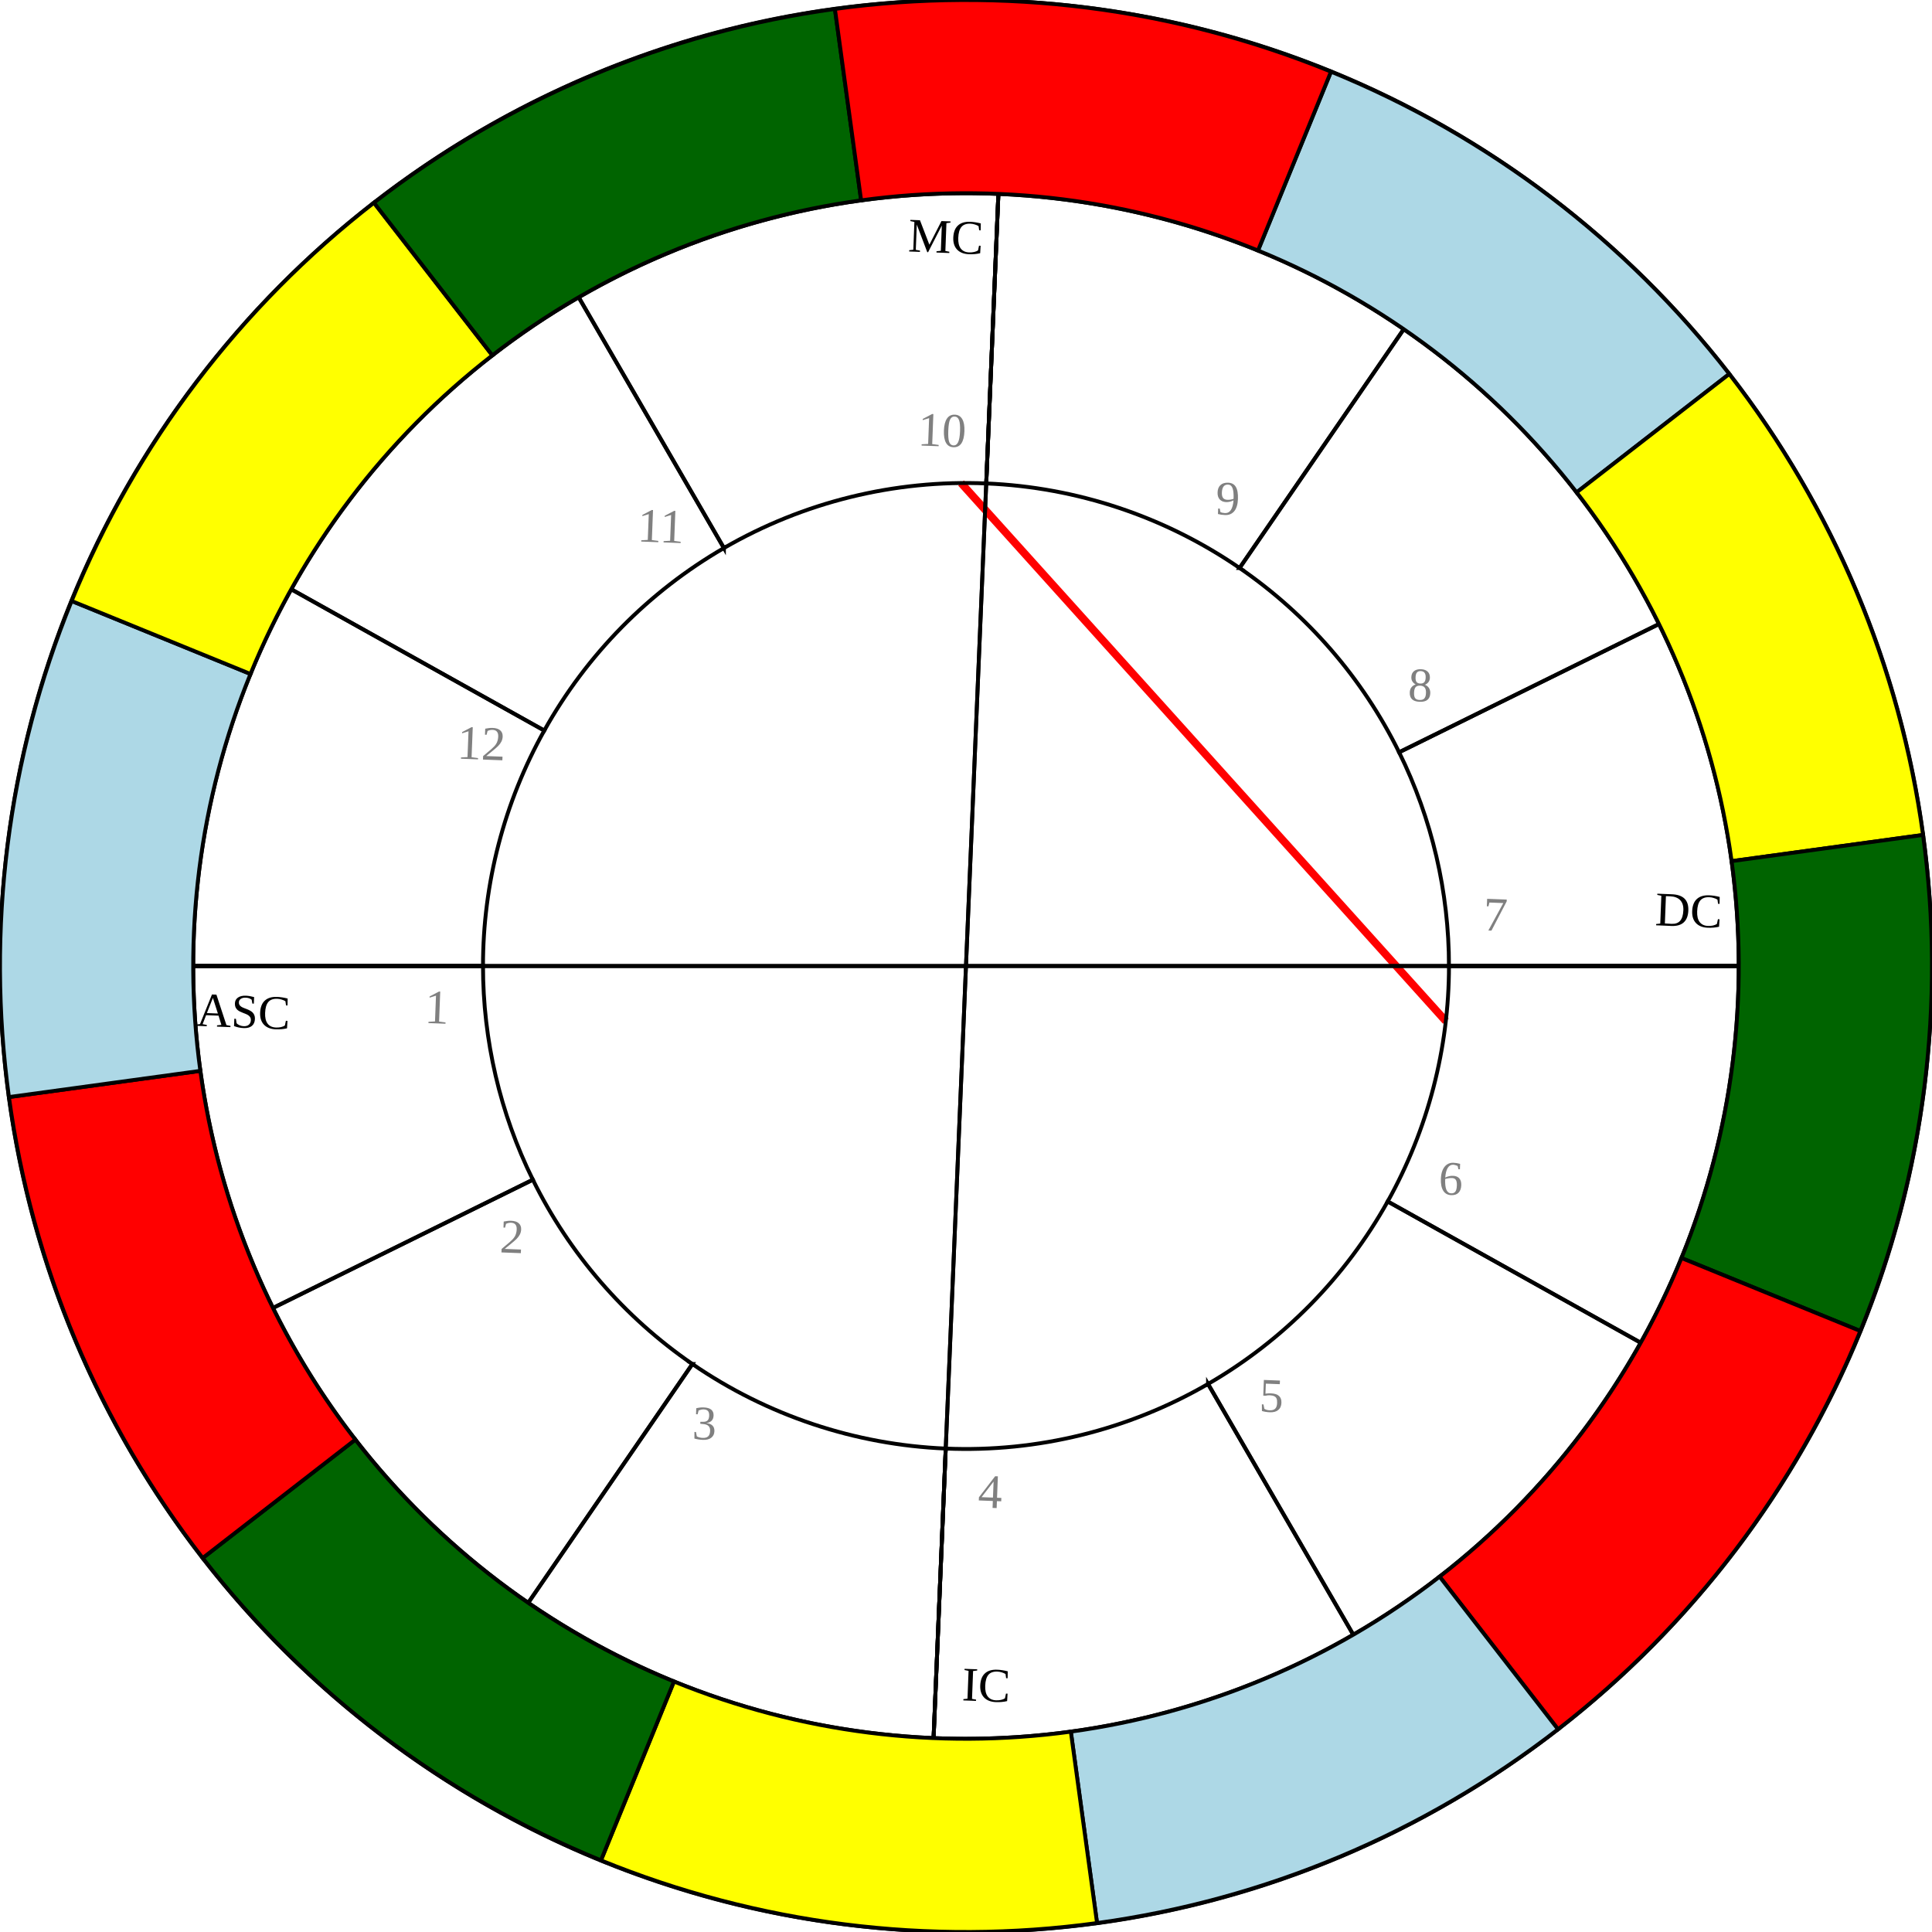
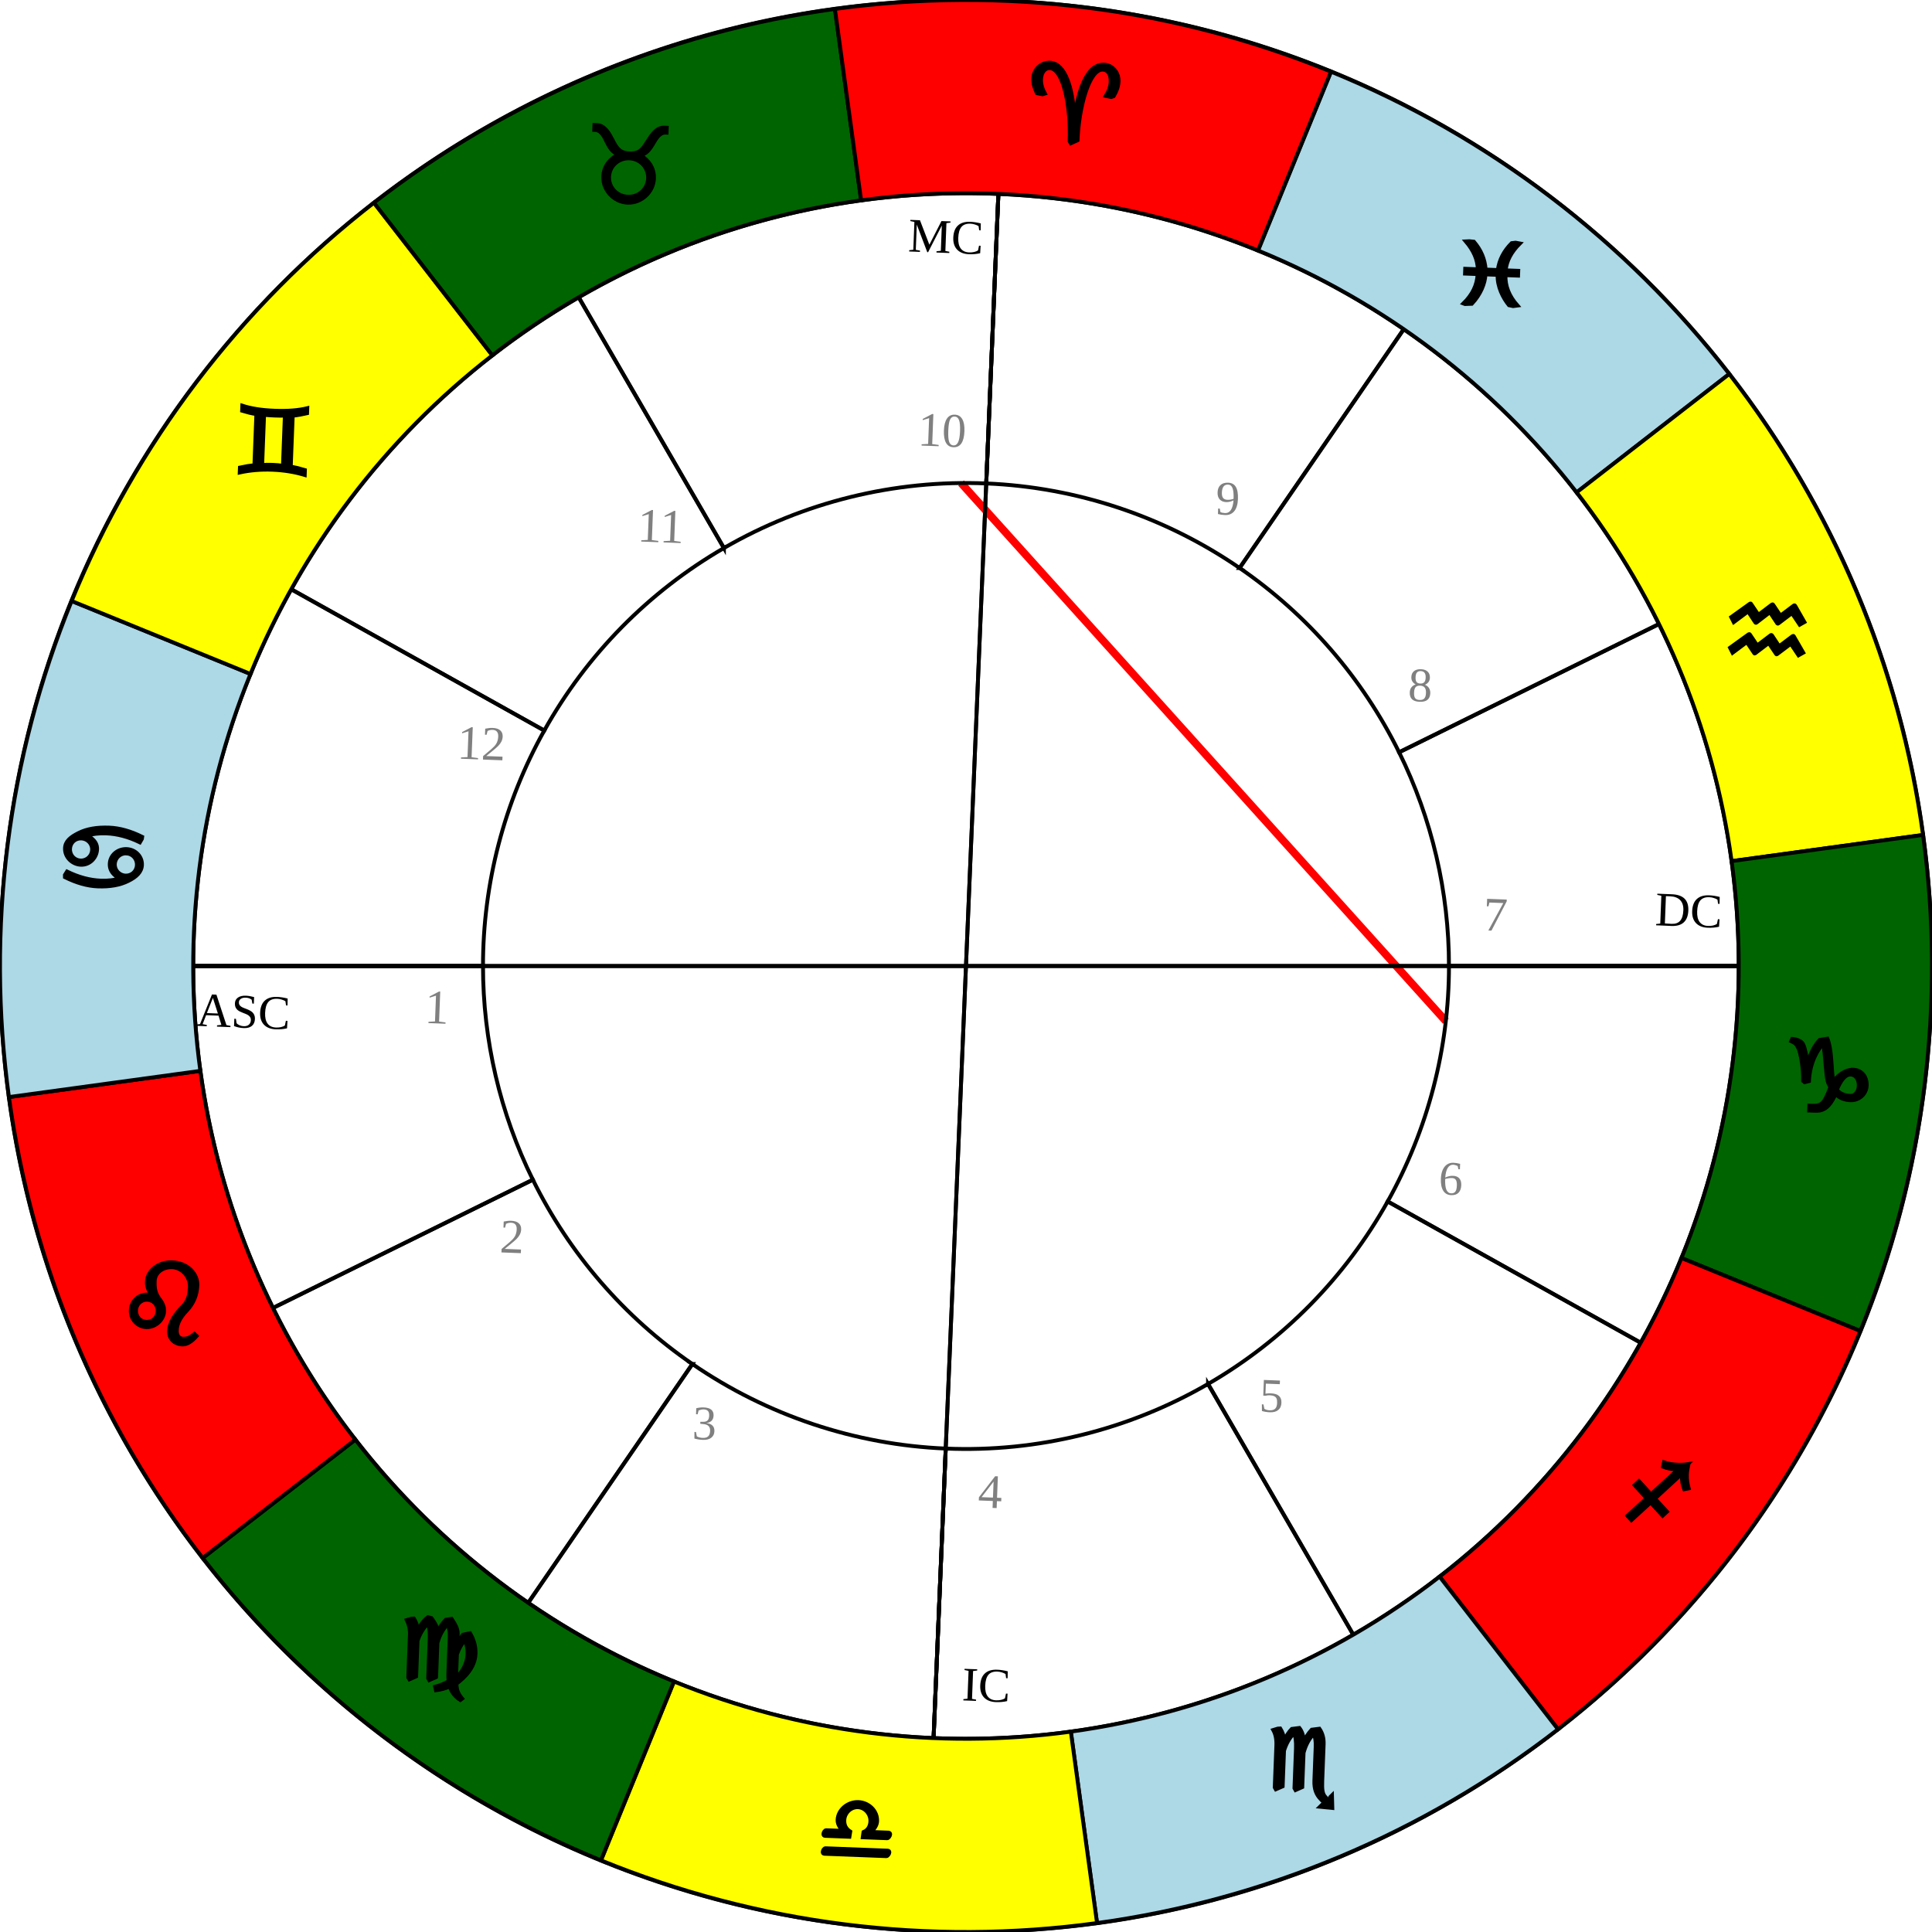
<svg xmlns="http://www.w3.org/2000/svg" xmlns:xlink="http://www.w3.org/1999/xlink" height="400.007" stroke-opacity="1" viewBox="0.0 0.0 400.0 400.006" font-size="1" width="400" stroke="rgb(0,0,0)" version="1.1">
  <defs />
  <g stroke-linejoin="miter" stroke-opacity="1.0" fill-opacity="0.0" stroke="rgb(255,0,0)" stroke-width="1.6" fill="rgb(0,0,0)" stroke-linecap="butt" stroke-miterlimit="10.0">
    <path d="M 299.346,211.418 l -100.364,-111.41 " />
  </g>
  <a xlink:href="/explanations#angle-X">
    <g stroke-linejoin="miter" stroke-opacity="1.0" fill-opacity="0.0" stroke="rgb(0,0,0)" stroke-width="0.8" fill="rgb(0,0,0)" stroke-linecap="butt" stroke-miterlimit="10.0">
      <path d="M 200,200.003 l 8.387,-199.824 c -110.36,-4.632 -203.579,81.078 -208.211 191.438c -0.117,2.794 -0.176,5.59 -0.176 8.387Z" />
    </g>
  </a>
  <g stroke-linejoin="miter" stroke-opacity="1.0" fill-opacity="1.0" font-size="10px" stroke="rgb(0,0,0)" stroke-width="1.6" fill="rgb(0,0,0)" stroke-linecap="butt" stroke-miterlimit="10.0">
    <text dominant-baseline="middle" transform="matrix(0.9993,0.0384,-0.0384,0.9993,195.8203,50.0615)" stroke="none" text-anchor="middle">MC</text>
  </g>
  <a xlink:href="/explanations#angle-VII">
    <g stroke-linejoin="miter" stroke-opacity="1.0" fill-opacity="0.0" stroke="rgb(0,0,0)" stroke-width="0.8" fill="rgb(0,0,0)" stroke-linecap="butt" stroke-miterlimit="10.0">
      <path d="M 200,200.003 l 200,-0 c 0,-107.195 -84.513,-195.329 -191.613 -199.824Z" />
    </g>
  </a>
  <g stroke-linejoin="miter" stroke-opacity="1.0" fill-opacity="1.0" font-size="10px" stroke="rgb(0,0,0)" stroke-width="1.6" fill="rgb(0,0,0)" stroke-linecap="butt" stroke-miterlimit="10.0">
    <text dominant-baseline="middle" transform="matrix(0.9993,0.0384,-0.0384,0.9993,349.6346,189.5398)" stroke="none" text-anchor="middle">DC</text>
  </g>
  <a xlink:href="/explanations#angle-IV">
    <g stroke-linejoin="miter" stroke-opacity="1.0" fill-opacity="0.0" stroke="rgb(0,0,0)" stroke-width="0.8" fill="rgb(0,0,0)" stroke-linecap="butt" stroke-miterlimit="10.0">
      <path d="M 200,200.003 l -8.387,199.824 c 110.36,4.632 203.579,-81.078 208.211 -191.438c 0.117,-2.794 0.176,-5.59 0.176 -8.387Z" />
    </g>
  </a>
  <g stroke-linejoin="miter" stroke-opacity="1.0" fill-opacity="1.0" font-size="10px" stroke="rgb(0,0,0)" stroke-width="1.6" fill="rgb(0,0,0)" stroke-linecap="butt" stroke-miterlimit="10.0">
    <text dominant-baseline="middle" transform="matrix(0.9993,0.0384,-0.0384,0.9993,204.1797,349.9449)" stroke="none" text-anchor="middle">IC</text>
  </g>
  <a xlink:href="/explanations#angle-I">
    <g stroke-linejoin="miter" stroke-opacity="1.0" fill-opacity="0.0" stroke="rgb(0,0,0)" stroke-width="0.8" fill="rgb(0,0,0)" stroke-linecap="butt" stroke-miterlimit="10.0">
      <path d="M 200,200.003 l -200,0 c 0,107.195 84.513,195.329 191.613 199.824Z" />
    </g>
  </a>
  <g stroke-linejoin="miter" stroke-opacity="1.0" fill-opacity="1.0" font-size="10px" stroke="rgb(0,0,0)" stroke-width="1.6" fill="rgb(0,0,0)" stroke-linecap="butt" stroke-miterlimit="10.0">
    <text dominant-baseline="middle" transform="matrix(0.9993,0.0384,-0.0384,0.9993,50.3654,210.4667)" stroke="none" text-anchor="middle">ASC</text>
  </g>
  <a xlink:href="/explanations#house-XII">
    <g stroke-linejoin="miter" stroke-opacity="1.0" fill-opacity="0.0" stroke="rgb(0,0,0)" stroke-width="0.8" fill="rgb(0,0,0)" stroke-linecap="butt" stroke-miterlimit="10.0">
      <path d="M 112.688,151.252 l -52.387,-29.25 c -13.312,23.842 -20.301,50.695 -20.301 78.001l 60,0 c 0,-17.067 4.368,-33.85 12.688 -48.751Z" />
    </g>
  </a>
  <g stroke-linejoin="miter" stroke-opacity="1.0" fill-opacity="1.0" font-size="10px" stroke="rgb(0,0,0)" stroke-width="1.6" fill="rgb(128,128,128)" stroke-linecap="butt" stroke-miterlimit="10.0">
    <text dominant-baseline="middle" transform="matrix(0.9993,0.0384,-0.0384,0.9993,99.6487,154.952)" stroke="none" text-anchor="middle">12</text>
  </g>
  <a xlink:href="/explanations#house-XI">
    <g stroke-linejoin="miter" stroke-opacity="1.0" fill-opacity="0.0" stroke="rgb(0,0,0)" stroke-width="0.8" fill="rgb(0,0,0)" stroke-linecap="butt" stroke-miterlimit="10.0">
      <path d="M 149.882,113.469 l -30.07,-51.921 c -24.915,14.43 -45.474,35.315 -59.511 60.454l 52.387,29.25 c 8.773,-15.712 21.622,-28.765 37.194 -37.784Z" />
    </g>
  </a>
  <g stroke-linejoin="miter" stroke-opacity="1.0" fill-opacity="1.0" font-size="10px" stroke="rgb(0,0,0)" stroke-width="1.6" fill="rgb(128,128,128)" stroke-linecap="butt" stroke-miterlimit="10.0">
    <text dominant-baseline="middle" transform="matrix(0.9993,0.0384,-0.0384,0.9993,136.7843,109.9823)" stroke="none" text-anchor="middle">11</text>
  </g>
  <a xlink:href="/explanations#house-X">
    <g stroke-linejoin="miter" stroke-opacity="1.0" fill-opacity="0.0" stroke="rgb(0,0,0)" stroke-width="0.8" fill="rgb(0,0,0)" stroke-linecap="butt" stroke-miterlimit="10.0">
      <path d="M 204.193,100.091 l 2.516,-59.947 c -30.412,-1.276 -60.557,6.149 -86.897 21.404l 30.07,51.921 c 16.463,-9.534 35.303,-14.175 54.311 -13.377Z" />
    </g>
  </a>
  <g stroke-linejoin="miter" stroke-opacity="1.0" fill-opacity="1.0" font-size="10px" stroke="rgb(0,0,0)" stroke-width="1.6" fill="rgb(128,128,128)" stroke-linecap="butt" stroke-miterlimit="10.0">
    <text dominant-baseline="middle" transform="matrix(0.9993,0.0384,-0.0384,0.9993,195.0164,90.1162)" stroke="none" text-anchor="middle">10</text>
  </g>
  <a xlink:href="/explanations#house-IX">
    <g stroke-linejoin="miter" stroke-opacity="1.0" fill-opacity="0.0" stroke="rgb(0,0,0)" stroke-width="0.8" fill="rgb(0,0,0)" stroke-linecap="butt" stroke-miterlimit="10.0">
      <path d="M 256.648,117.596 l 33.989,-49.444 c -24.787,-17.039 -53.875,-26.746 -83.927 -28.007l -2.516,59.947 c 18.783,0.788 36.963,6.855 52.455 17.504Z" />
    </g>
  </a>
  <g stroke-linejoin="miter" stroke-opacity="1.0" fill-opacity="1.0" font-size="10px" stroke="rgb(0,0,0)" stroke-width="1.6" fill="rgb(128,128,128)" stroke-linecap="butt" stroke-miterlimit="10.0">
    <text dominant-baseline="middle" transform="matrix(0.9993,0.0384,-0.0384,0.9993,254.175,104.2689)" stroke="none" text-anchor="middle">9</text>
  </g>
  <a xlink:href="/explanations#house-VIII">
    <g stroke-linejoin="miter" stroke-opacity="1.0" fill-opacity="0.0" stroke="rgb(0,0,0)" stroke-width="0.8" fill="rgb(0,0,0)" stroke-linecap="butt" stroke-miterlimit="10.0">
      <path d="M 289.676,155.753 l 53.806,-26.55 c -12.106,-24.534 -30.301,-45.553 -52.846 -61.051l -33.989,49.444 c 14.091,9.686 25.462,22.823 33.029 38.157Z" />
    </g>
  </a>
  <g stroke-linejoin="miter" stroke-opacity="1.0" fill-opacity="1.0" font-size="10px" stroke="rgb(0,0,0)" stroke-width="1.6" fill="rgb(128,128,128)" stroke-linecap="butt" stroke-miterlimit="10.0">
    <text dominant-baseline="middle" transform="matrix(0.9993,0.0384,-0.0384,0.9993,294.0264,142.9153)" stroke="none" text-anchor="middle">8</text>
  </g>
  <a xlink:href="/explanations#house-VII">
    <g stroke-linejoin="miter" stroke-opacity="1.0" fill-opacity="0.0" stroke="rgb(0,0,0)" stroke-width="0.8" fill="rgb(0,0,0)" stroke-linecap="butt" stroke-miterlimit="10.0">
      <path d="M 300,200.003 l 60,-0 c -0,-24.555 -5.652,-48.781 -16.518 -70.801l -53.806,26.55 c 6.791,13.763 10.323,28.904 10.323 44.251Z" />
    </g>
  </a>
  <g stroke-linejoin="miter" stroke-opacity="1.0" fill-opacity="1.0" font-size="10px" stroke="rgb(0,0,0)" stroke-width="1.6" fill="rgb(128,128,128)" stroke-linecap="butt" stroke-miterlimit="10.0">
    <text dominant-baseline="middle" transform="matrix(0.9993,0.0384,-0.0384,0.9993,309.5814,190.4161)" stroke="none" text-anchor="middle">7</text>
  </g>
  <a xlink:href="/explanations#house-VI">
    <g stroke-linejoin="miter" stroke-opacity="1.0" fill-opacity="0.0" stroke="rgb(0,0,0)" stroke-width="0.8" fill="rgb(0,0,0)" stroke-linecap="butt" stroke-miterlimit="10.0">
      <path d="M 287.312,248.754 l 52.387,29.25 c 13.312,-23.842 20.301,-50.695 20.301 -78.001h -60 c 0,17.067 -4.368,33.85 -12.688 48.751Z" />
    </g>
  </a>
  <g stroke-linejoin="miter" stroke-opacity="1.0" fill-opacity="1.0" font-size="10px" stroke="rgb(0,0,0)" stroke-width="1.6" fill="rgb(128,128,128)" stroke-linecap="butt" stroke-miterlimit="10.0">
    <text dominant-baseline="middle" transform="matrix(0.9993,0.0384,-0.0384,0.9993,300.3513,245.0545)" stroke="none" text-anchor="middle">6</text>
  </g>
  <a xlink:href="/explanations#house-V">
    <g stroke-linejoin="miter" stroke-opacity="1.0" fill-opacity="0.0" stroke="rgb(0,0,0)" stroke-width="0.8" fill="rgb(0,0,0)" stroke-linecap="butt" stroke-miterlimit="10.0">
      <path d="M 250.118,286.538 l 30.07,51.921 c 24.915,-14.43 45.474,-35.315 59.511 -60.454l -52.387,-29.25 c -8.773,15.712 -21.622,28.765 -37.194 37.784Z" />
    </g>
  </a>
  <g stroke-linejoin="miter" stroke-opacity="1.0" fill-opacity="1.0" font-size="10px" stroke="rgb(0,0,0)" stroke-width="1.6" fill="rgb(128,128,128)" stroke-linecap="butt" stroke-miterlimit="10.0">
    <text dominant-baseline="middle" transform="matrix(0.9993,0.0384,-0.0384,0.9993,263.2157,290.0242)" stroke="none" text-anchor="middle">5</text>
  </g>
  <a xlink:href="/explanations#house-IV">
    <g stroke-linejoin="miter" stroke-opacity="1.0" fill-opacity="0.0" stroke="rgb(0,0,0)" stroke-width="0.8" fill="rgb(0,0,0)" stroke-linecap="butt" stroke-miterlimit="10.0">
      <path d="M 195.807,299.915 l -2.516,59.947 c 30.412,1.276 60.557,-6.149 86.897 -21.404l -30.07,-51.921 c -16.463,9.534 -35.303,14.175 -54.311 13.377Z" />
    </g>
  </a>
  <g stroke-linejoin="miter" stroke-opacity="1.0" fill-opacity="1.0" font-size="10px" stroke="rgb(0,0,0)" stroke-width="1.6" fill="rgb(128,128,128)" stroke-linecap="butt" stroke-miterlimit="10.0">
    <text dominant-baseline="middle" transform="matrix(0.9993,0.0384,-0.0384,0.9993,204.9836,309.8903)" stroke="none" text-anchor="middle">4</text>
  </g>
  <a xlink:href="/explanations#house-III">
    <g stroke-linejoin="miter" stroke-opacity="1.0" fill-opacity="0.0" stroke="rgb(0,0,0)" stroke-width="0.8" fill="rgb(0,0,0)" stroke-linecap="butt" stroke-miterlimit="10.0">
      <path d="M 143.352,282.411 l -33.989,49.444 c 24.787,17.039 53.875,26.746 83.927 28.007l 2.516,-59.947 c -18.783,-0.788 -36.963,-6.855 -52.455 -17.504Z" />
    </g>
  </a>
  <g stroke-linejoin="miter" stroke-opacity="1.0" fill-opacity="1.0" font-size="10px" stroke="rgb(0,0,0)" stroke-width="1.6" fill="rgb(128,128,128)" stroke-linecap="butt" stroke-miterlimit="10.0">
    <text dominant-baseline="middle" transform="matrix(0.9993,0.0384,-0.0384,0.9993,145.825,295.7375)" stroke="none" text-anchor="middle">3</text>
  </g>
  <a xlink:href="/explanations#house-II">
    <g stroke-linejoin="miter" stroke-opacity="1.0" fill-opacity="0.0" stroke="rgb(0,0,0)" stroke-width="0.8" fill="rgb(0,0,0)" stroke-linecap="butt" stroke-miterlimit="10.0">
      <path d="M 110.323,244.254 l -53.806,26.55 c 12.106,24.534 30.301,45.553 52.846 61.051l 33.989,-49.444 c -14.091,-9.686 -25.462,-22.823 -33.029 -38.157Z" />
    </g>
  </a>
  <g stroke-linejoin="miter" stroke-opacity="1.0" fill-opacity="1.0" font-size="10px" stroke="rgb(0,0,0)" stroke-width="1.6" fill="rgb(128,128,128)" stroke-linecap="butt" stroke-miterlimit="10.0">
    <text dominant-baseline="middle" transform="matrix(0.9993,0.0384,-0.0384,0.9993,105.9736,257.0912)" stroke="none" text-anchor="middle">2</text>
  </g>
  <a xlink:href="/explanations#house-I">
    <g stroke-linejoin="miter" stroke-opacity="1.0" fill-opacity="0.0" stroke="rgb(0,0,0)" stroke-width="0.8" fill="rgb(0,0,0)" stroke-linecap="butt" stroke-miterlimit="10.0">
      <path d="M 100,200.003 l -60,0 c 0,24.555 5.652,48.781 16.518 70.801l 53.806,-26.55 c -6.791,-13.763 -10.323,-28.904 -10.323 -44.251Z" />
    </g>
  </a>
  <g stroke-linejoin="miter" stroke-opacity="1.0" fill-opacity="1.0" font-size="10px" stroke="rgb(0,0,0)" stroke-width="1.6" fill="rgb(128,128,128)" stroke-linecap="butt" stroke-miterlimit="10.0">
    <text dominant-baseline="middle" transform="matrix(0.9993,0.0384,-0.0384,0.9993,90.4186,209.5904)" stroke="none" text-anchor="middle">1</text>
  </g>
  <g>
    <a xlink:href="/explanations#zodiac-Pisces">
      <g stroke-linejoin="miter" stroke-opacity="1.0" fill-opacity="1.0" stroke="rgb(0,0,0)" stroke-width="0.8" fill="rgb(173,216,230)" stroke-linecap="butt" stroke-miterlimit="10.0">
        <path d="M 326.428,101.942 l 31.607,-24.515 c -21.517,-27.741 -49.956,-49.329 -82.461 -62.595l -15.115,37.034 c 26.003,10.613 48.755,27.884 65.969 50.076Z" />
      </g>
    </a>
  </g>
+   <g stroke-linejoin="miter" stroke-opacity="1.0" fill-opacity="1.0" stroke="rgb(0,0,0)" stroke-width="0.8" fill="rgb(0,0,0)" stroke-linecap="butt" stroke-miterlimit="10.0">
+     <path d="M 301.575,62.472 ZM 312.417,63.193 c -1.204,-1.481 -2.44,-3.833 -2.345 -6.286l -2.518,-0.097 c -0.072,1.867 -1.031,4.199 -2.821 6.087l -1.415,0.054 l -0.321,-0.121 c 1.853,-1.82 2.843,-3.825 2.93 -6.083l -2.605,-0.1 l 0.038,-0.999 l 2.605,0.1 c -0.033,-1.958 -0.852,-3.859 -2.474 -5.769l 0.741,-0.037 l 0.931,0.101 c 1.477,1.731 2.274,3.609 2.43 5.767l 2.518,0.097 c 0.3,-2.141 1.261,-3.952 2.866 -5.564l 0.808,-0.099 l 0.885,0.165 c -1.786,1.779 -2.748,3.612 -2.931 5.561l 2.605,0.1 l -0.038,0.999 l -2.605,-0.1 c -0.087,2.258 0.747,4.333 2.475 6.291l -0.896,0.118 Z" />
+   </g>
  <g>
    <a xlink:href="/explanations#zodiac-Aquarius">
      <g stroke-linejoin="miter" stroke-opacity="1.0" fill-opacity="1.0" stroke="rgb(0,0,0)" stroke-width="0.8" fill="rgb(255,255,0)" stroke-linecap="butt" stroke-miterlimit="10.0">
        <path d="M 358.52,178.294 l 39.63,-5.427 c -4.763,-34.783 -18.599,-67.699 -40.115 -95.44l -31.607,24.515 c 17.213,22.193 28.282,48.526 32.092 76.352Z" />
      </g>
    </a>
  </g>
+   <g stroke-linejoin="miter" stroke-opacity="1.0" fill-opacity="1.0" stroke="rgb(0,0,0)" stroke-width="0.8" fill="rgb(0,0,0)" stroke-linecap="butt" stroke-miterlimit="10.0">
+     <path d="M 356.688,135.9 ZM 358.435,127.772 l 3.823,-2.744 c 0.067,-0.041 0.112,-0.083 0.177 -0.08c 0.043,0.002 0.086,0.025 0.126 0.114l 1.501,2.232 l 2.732,-2.069 c 0.089,-0.062 0.134,-0.103 0.2 -0.101c 0.043,0.002 0.085,0.047 0.147 0.136l 1.48,2.209 l 2.687,-2.027 c 0.09,-0.084 0.179,-0.124 0.222 -0.122c 0.043,0.002 0.085,0.047 0.168 0.159l 1.894,3.312 l -0.978,0.549 l -1.48,-2.209 c -0.062,-0.089 -0.082,-0.134 -0.125 -0.135c -0.043,-0.002 -0.132,0.038 -0.2 0.101l -2.62,1.986 c -0.045,0.042 -0.088,0.04 -0.11 0.039c -0.043,-0.002 -0.064,-0.024 -0.106 -0.069l -1.377,-2.075 c -0.039,-0.11 -0.081,-0.155 -0.146 -0.158c -0.043,-0.002 -0.088,0.018 -0.154 0.059l -2.643,2.029 c -0.045,0.042 -0.088,0.04 -0.11 0.039c -0.043,-0.002 -0.064,-0.024 -0.106 -0.069l -1.397,-2.119 c -0.04,-0.088 -0.083,-0.112 -0.126 -0.114c -0.043,-0.002 -0.066,0.019 -0.133 0.06l -2.82,2.109 ZM 358.435,127.772 ZM 358.192,134.11 l 3.801,-2.745 c 0.088,-0.04 0.134,-0.082 0.177 -0.08c 0.065,0.003 0.107,0.048 0.148 0.114l 1.501,2.232 l 2.732,-2.069 c 0.089,-0.062 0.134,-0.103 0.178 -0.102c 0.065,0.003 0.085,0.047 0.169 0.137l 1.459,2.208 l 2.687,-2.027 c 0.112,-0.083 0.179,-0.124 0.244 -0.121c 0.043,0.002 0.085,0.047 0.146 0.158l 1.916,3.313 l -0.978,0.549 l -1.48,-2.209 c -0.062,-0.089 -0.082,-0.134 -0.147 -0.136c -0.022,-0.001 -0.111,0.061 -0.179 0.124l -2.619,1.964 c -0.067,0.041 -0.089,0.062 -0.111 0.061c -0.043,-0.002 -0.064,-0.046 -0.105 -0.091l -1.399,-2.075 c -0.04,-0.088 -0.059,-0.154 -0.124 -0.157c -0.043,-0.002 -0.088,0.018 -0.155 0.081l -2.642,2.007 c -0.067,0.041 -0.089,0.062 -0.111 0.061c -0.043,-0.002 -0.064,-0.024 -0.105 -0.091l -1.419,-2.12 c -0.041,-0.067 -0.061,-0.111 -0.104 -0.113c -0.043,-0.002 -0.088,0.018 -0.133 0.06l -2.82,2.109 Z" />
+   </g>
  <g>
    <a xlink:href="/explanations#zodiac-Capricorn">
      <g stroke-linejoin="miter" stroke-opacity="1.0" fill-opacity="1.0" stroke="rgb(0,0,0)" stroke-width="0.8" fill="rgb(0,100,0)" stroke-linecap="butt" stroke-miterlimit="10.0">
        <path d="M 348.137,260.463 l 37.034,15.115 c 13.266,-32.504 17.742,-67.928 12.979 -102.711l -39.63,5.427 c 3.811,27.826 0.23,56.165 -10.383 82.169Z" />
      </g>
    </a>
  </g>
+   <g stroke-linejoin="miter" stroke-opacity="1.0" fill-opacity="1.0" stroke="rgb(0,0,0)" stroke-width="0.8" fill="rgb(0,0,0)" stroke-linecap="butt" stroke-miterlimit="10.0">
+     <path d="M 369.128,227.26 ZM 384.853,224.799 c 0.045,-1.172 -0.564,-2.283 -1.65 -2.324c -1.216,-0.047 -2.138,1.331 -2.905 3.171c 0.852,1.011 1.954,1.206 2.865 1.241c 0.825,0.032 1.639,-0.785 1.689 -2.087ZM 384.853,224.799 ZM 377.402,216.165 c -0.975,1.05 -2.71,3.765 -2.86 7.673l -0.9,0.226 l -0.316,-0.273 c 0.102,-2.648 -0.596,-5.979 -0.939 -6.688c -0.463,-0.974 -0.696,-1.135 -1.528 -1.537l 0.214,-0.47 c 0.976,0.059 1.938,0.488 2.241 1.086c 0.382,0.797 0.677,2.178 0.909 4.057c 0.557,-2.044 1.381,-3.686 2.515 -4.925l 1.619,-0.264 c 1.012,2.517 0.777,6.921 1.242 8.961c 0.84,-1.49 2.687,-2.592 4.076 -2.539c 1.823,0.07 2.878,1.48 2.808 3.304c -0.07,1.823 -1.662,3.088 -3.334 3.024c -1.172,-0.045 -2.268,-0.392 -3.102 -1.315c -1.528,3.55 -3.201,3.529 -4.351 3.485l -1.129,-0.043 l 0.039,-1.02 l 0.543,0.021 c 2.171,0.084 2.567,-0.597 3.821 -3.831c -0.547,-1.043 -0.677,-1.048 -0.964 -4.341c -0.197,-2.225 -0.267,-3.793 -0.606 -4.589Z" />
+   </g>
  <g>
    <a xlink:href="/explanations#zodiac-Sagittarius">
      <g stroke-linejoin="miter" stroke-opacity="1.0" fill-opacity="1.0" stroke="rgb(0,0,0)" stroke-width="0.8" fill="rgb(255,0,0)" stroke-linecap="butt" stroke-miterlimit="10.0">
        <path d="M 298.061,326.431 l 24.515,31.607 c 27.741,-21.517 49.329,-49.956 62.595 -82.461l -37.034,-15.115 c -10.613,26.003 -27.884,48.755 -50.076 65.969Z" />
      </g>
    </a>
  </g>
+   <g stroke-linejoin="miter" stroke-opacity="1.0" fill-opacity="1.0" stroke="rgb(0,0,0)" stroke-width="0.8" fill="rgb(0,0,0)" stroke-linecap="butt" stroke-miterlimit="10.0">
+     <path d="M 336.19,314.397 ZM 349.428,303.145 l 0.124,0.157 c -0.157,0.69 -0.269,1.337 -0.294 1.989c -0.039,1.02 0.119,1.983 0.368 2.862l -0.92,0.182 c -0.358,-0.862 -0.495,-1.823 -0.464 -2.627c 0.009,-0.239 0.039,-0.455 0.069 -0.65l -5.657,5.217 l 2.483,2.704 l -0.902,0.835 l -2.482,-2.726 l -3.988,3.651 l -0.813,-0.901 l 3.967,-3.652 l -2.484,-2.683 l 0.902,-0.835 l 2.483,2.704 l 5.678,-5.195 c -0.24,0.013 -0.501,0.024 -0.761 0.014c -0.803,-0.031 -1.666,-0.216 -2.436 -0.528l 0.209,-0.905 c 0.729,0.267 1.743,0.458 2.85 0.501c 0.673,0.026 1.392,-0.012 2.07 -0.116Z" />
+   </g>
  <g>
    <a xlink:href="/explanations#zodiac-Scorpio">
      <g stroke-linejoin="miter" stroke-opacity="1.0" fill-opacity="1.0" stroke="rgb(0,0,0)" stroke-width="0.8" fill="rgb(173,216,230)" stroke-linecap="butt" stroke-miterlimit="10.0">
        <path d="M 221.709,358.524 l 5.427,39.63 c 34.783,-4.763 67.699,-18.599 95.44 -40.115l -24.515,-31.607 c -22.193,17.213 -48.526,28.282 -76.352 32.092Z" />
      </g>
    </a>
  </g>
+   <g stroke-linejoin="miter" stroke-opacity="1.0" fill-opacity="1.0" stroke="rgb(0,0,0)" stroke-width="0.8" fill="rgb(0,0,0)" stroke-linecap="butt" stroke-miterlimit="10.0">
+     <path d="M 262.211,369.999 ZM 263.622,358.183 l 0.946,-0.29 l 0.501,-0.024 c 0.451,0.713 0.724,1.528 0.863 2.425c 0.406,-0.941 0.936,-1.725 1.524 -2.333l 1.573,-0.2 c 0.539,0.673 0.851,1.62 0.957 2.819c 0.337,-0.857 0.868,-1.662 1.595 -2.461l 1.595,-0.2 c 0.639,0.916 0.923,1.992 0.877 3.208l -0.293,7.619 c -0.068,1.758 0.049,2.676 0.614 3.263l 0.522,0.564 c 0.125,0.135 0.232,0.183 0.297 0.185c 0.174,0.007 0.227,-0.252 0.237 -0.513l 0.007,-0.195 l 0.339,-0.335 l 0.073,2.612 l -2.556,-0.25 l 0.361,-0.356 c 0.086,0.025 0.173,0.028 0.238 0.031c 0.239,0.009 0.436,-0.027 0.441 -0.157c 0.003,-0.087 -0.036,-0.197 -0.183 -0.333l -0.751,-0.811 c -0.816,-0.836 -1.337,-1.986 -1.268 -3.766l 0.268,-6.968 c 0.048,-1.259 -0.091,-2.156 -0.44 -2.691c -0.952,1.007 -1.631,2.285 -2.062 3.877l -0.273,7.098 l -1.393,0.62 l -0.224,-0.4 l 0.316,-8.227 c 0.058,-1.498 -0.098,-2.547 -0.423 -3.125c -0.928,0.943 -1.605,2.156 -2.051 3.595l -0.284,7.38 l -1.415,0.62 l -0.224,-0.4 l 0.336,-8.726 c 0.048,-1.259 -0.172,-2.311 -0.64 -3.155Z" />
+   </g>
  <g>
    <a xlink:href="/explanations#zodiac-Libra">
      <g stroke-linejoin="miter" stroke-opacity="1.0" fill-opacity="1.0" stroke="rgb(0,0,0)" stroke-width="0.8" fill="rgb(255,255,0)" stroke-linecap="butt" stroke-miterlimit="10.0">
        <path d="M 139.541,348.14 l -15.115,37.034 c 32.504,13.266 67.928,17.742 102.711 12.979l -5.427,-39.63 c -27.826,3.811 -56.165,0.23 -82.169 -10.383Z" />
      </g>
    </a>
  </g>
+   <g stroke-linejoin="miter" stroke-opacity="1.0" fill-opacity="1.0" stroke="rgb(0,0,0)" stroke-width="0.8" fill="rgb(0,0,0)" stroke-linecap="butt" stroke-miterlimit="10.0">
+     <path d="M 169.166,384.993 ZM 170.789,380.099 c -0.195,-0.007 -0.319,-0.186 -0.311 -0.382c 0.013,-0.347 0.313,-0.792 0.574 -0.782l 3.43,0.132 c -0.625,-0.698 -1.097,-1.433 -1.065 -2.28c 0.079,-2.062 2.08,-3.768 4.294 -3.683c 2.149,0.083 3.974,1.805 3.892 3.954c -0.033,0.847 -0.561,1.587 -1.26 2.234l 3.647,0.14 c 0.239,0.009 0.318,0.208 0.311 0.382c -0.01,0.261 -0.335,0.791 -0.617 0.781l -5.058,-0.195 l 0.15,-1.081 c 0.994,-0.418 1.398,-1.294 1.434 -2.249c 0.058,-1.498 -1.13,-2.848 -2.584 -2.904c -1.476,-0.057 -2.764,1.198 -2.821 2.696c -0.037,0.955 0.301,1.772 1.236 2.352l -0.172,1.08 l -5.08,-0.195 ZM 170.789,380.099 ZM 170.646,383.811 c -0.195,-0.007 -0.319,-0.186 -0.311 -0.382c 0.013,-0.326 0.312,-0.771 0.573 -0.761l 12.916,0.497 c 0.239,0.009 0.319,0.186 0.311 0.382c -0.009,0.239 -0.334,0.77 -0.616 0.759l -12.873,-0.495 Z" />
+   </g>
  <g>
    <a xlink:href="/explanations#zodiac-Virgo">
      <g stroke-linejoin="miter" stroke-opacity="1.0" fill-opacity="1.0" stroke="rgb(0,0,0)" stroke-width="0.8" fill="rgb(0,100,0)" stroke-linecap="butt" stroke-miterlimit="10.0">
        <path d="M 73.572,298.064 l -31.607,24.515 c 21.517,27.741 49.956,49.329 82.461 62.595l 15.115,-37.034 c -26.003,-10.613 -48.755,-27.884 -65.969 -50.076Z" />
      </g>
    </a>
  </g>
+   <g stroke-linejoin="miter" stroke-opacity="1.0" fill-opacity="1.0" stroke="rgb(0,0,0)" stroke-width="0.8" fill="rgb(0,0,0)" stroke-linecap="butt" stroke-miterlimit="10.0">
+     <path d="M 82.704,347.234 ZM 94.416,347.359 c 1.172,-1.085 2.299,-2.694 2.384 -4.908c 0.038,-0.999 -0.143,-1.94 -0.542 -2.869c -0.636,0.715 -1.217,1.692 -1.656 2.936l -0.186,4.841 ZM 94.416,347.359 ZM 90.29,347.243 l -1.415,0.62 l -0.224,-0.4 l 0.314,-8.162 c 0.058,-1.52 -0.075,-2.568 -0.4 -3.168c -0.906,0.943 -1.625,2.133 -2.115 3.549l -0.285,7.402 l -1.393,0.62 l -0.245,-0.401 l 0.341,-8.878 c 0.041,-1.064 -0.181,-2.072 -0.645 -3.003l 0.968,-0.289 l 0.501,-0.024 c 0.432,0.625 0.706,1.44 0.841 2.445c 0.452,-1.004 1.025,-1.787 1.591 -2.352l 0.493,-0.372 l 0.711,0.179 c 0.516,0.716 1.217,1.699 1.324 2.877c 0.295,-0.88 0.892,-1.727 1.641 -2.524l 1.203,-0.193 c 0.616,0.937 1.315,1.985 1.272 3.092l -0.09,2.344 c 0.361,-0.921 0.781,-1.644 1.17 -2.151l 1.469,-0.313 c 0.817,1.379 1.196,2.807 1.14 4.283c -0.11,2.865 -2.277,4.934 -3.955 6.174c 0.034,1.371 0.355,2.079 1.186 3.089l -0.381,0.29 c -1.083,-0.672 -1.786,-1.612 -2.217 -2.824c -0.776,0.405 -1.743,0.672 -2.835 0.804l -0.168,-0.724 c 1.098,-0.284 2.049,-0.704 2.805 -1.153c -0.067,-0.524 -0.09,-1.047 -0.069 -1.59l 0.286,-7.446 c 0.047,-1.216 -0.092,-2.134 -0.416 -2.755c -0.903,0.878 -1.649,2.176 -2.126 3.853l -0.273,7.098 Z" />
+   </g>
  <g>
    <a xlink:href="/explanations#zodiac-Leo">
      <g stroke-linejoin="miter" stroke-opacity="1.0" fill-opacity="1.0" stroke="rgb(0,0,0)" stroke-width="0.8" fill="rgb(255,0,0)" stroke-linecap="butt" stroke-miterlimit="10.0">
        <path d="M 41.48,221.713 l -39.63,5.427 c 4.763,34.783 18.599,67.699 40.115 95.44l 31.607,-24.515 c -17.213,-22.193 -28.282,-48.526 -32.092 -76.352Z" />
      </g>
    </a>
  </g>
+   <g stroke-linejoin="miter" stroke-opacity="1.0" fill-opacity="1.0" stroke="rgb(0,0,0)" stroke-width="0.8" fill="rgb(0,0,0)" stroke-linecap="butt" stroke-miterlimit="10.0">
+     <path d="M 26.115,274.325 ZM 30.468,269.101 c -1.216,-0.047 -2.252,0.913 -2.302 2.194c -0.052,1.346 0.91,2.339 2.147 2.387c 1.237,0.048 2.273,-0.891 2.324 -2.193c 0.048,-1.259 -0.823,-2.336 -2.169 -2.388ZM 30.468,269.101 ZM 36.594,275.424 c -0.042,1.085 0.521,1.716 1.216 1.742c 0.89,0.034 1.507,-0.181 2.451 -0.993l 0.462,0.431 c -1.069,1.22 -2.069,1.79 -2.981 1.755c -1.671,-0.064 -2.8,-1.238 -2.743 -2.736c 0.076,-1.975 1.379,-3.643 2.602 -4.9c 1.13,-1.131 1.626,-2.155 1.708 -4.282c 0.079,-2.041 -1.607,-3.997 -3.648 -4.075c -1.91,-0.073 -3.563,1.08 -3.631 2.839c -0.06,1.563 0.119,2.57 1.029 3.779c 0.683,0.896 0.957,1.689 0.926 2.492c -0.068,1.78 -1.782,3.366 -3.67 3.294c -1.823,-0.07 -3.31,-1.54 -3.234 -3.516c 0.071,-1.845 1.605,-3.286 3.428 -3.216c 0.347,0.013 0.543,0.021 0.908 0.122c -0.825,-1.162 -1.034,-1.953 -1 -2.821c 0.093,-2.431 2.636,-4.094 5.176 -3.997c 3.56,0.137 5.355,2.641 5.273 4.768c -0.083,2.149 -0.887,3.857 -2.179 5.221c -1.427,1.489 -2.043,2.813 -2.092 4.093Z" />
+   </g>
  <g>
    <a xlink:href="/explanations#zodiac-Cancer">
      <g stroke-linejoin="miter" stroke-opacity="1.0" fill-opacity="1.0" stroke="rgb(0,0,0)" stroke-width="0.8" fill="rgb(173,216,230)" stroke-linecap="butt" stroke-miterlimit="10.0">
        <path d="M 51.863,139.544 l -37.034,-15.115 c -13.266,32.504 -17.742,67.928 -12.979 102.711l 39.63,-5.427 c -3.811,-27.826 -0.23,-56.165 10.383 -82.169Z" />
      </g>
    </a>
  </g>
+   <g stroke-linejoin="miter" stroke-opacity="1.0" fill-opacity="1.0" stroke="rgb(0,0,0)" stroke-width="0.8" fill="rgb(0,0,0)" stroke-linecap="butt" stroke-miterlimit="10.0">
+     <path d="M 12.076,183.839 ZM 16.686,178.168 c 1.324,0.051 2.342,-0.975 2.389 -2.212c 0.05,-1.302 -0.998,-2.321 -2.235 -2.369c -1.302,-0.05 -2.296,0.912 -2.344 2.171c -0.052,1.346 0.953,2.363 2.19 2.41ZM 16.686,178.168 ZM 16.739,179.04 c -1.758,-0.068 -3.354,-1.542 -3.281 -3.431c 0.055,-1.433 1.132,-2.304 2.839 -3.152c 1.685,-0.848 3.807,-1.202 6.303 -1.105c 2.171,0.084 4.472,0.737 6.84 1.915l -0.059,0.411 l -0.419,0.723 c -2.39,-1.157 -4.715,-1.768 -6.972 -1.855c -1.563,-0.06 -2.852,0.108 -3.866 0.482c 1.576,0.843 2.016,1.838 1.98 2.793c -0.068,1.78 -1.518,3.289 -3.363 3.219ZM 16.739,179.04 ZM 26.156,176.685 c -1.324,-0.051 -2.343,0.997 -2.39 2.234c -0.047,1.216 0.911,2.318 2.235 2.369c 1.194,0.046 2.293,-0.825 2.345 -2.192c 0.051,-1.324 -0.953,-2.363 -2.19 -2.41ZM 26.156,176.685 ZM 26.212,175.796 c 1.78,0.068 3.248,1.473 3.178 3.296c -0.055,1.433 -1.139,2.478 -2.845 3.304c -1.685,0.848 -3.786,1.224 -6.304 1.127c -2.171,-0.084 -4.428,-0.736 -6.796 -1.913l -0.004,-0.457 l 0.44,-0.701 c 2.369,1.156 4.692,1.789 6.971 1.877c 1.585,0.061 2.852,-0.108 3.866 -0.482c -1.022,-0.561 -2.054,-1.427 -1.993 -3.011c 0.07,-1.823 1.685,-3.109 3.486 -3.04Z" />
+   </g>
  <g>
    <a xlink:href="/explanations#zodiac-Gemini">
      <g stroke-linejoin="miter" stroke-opacity="1.0" fill-opacity="1.0" stroke="rgb(0,0,0)" stroke-width="0.8" fill="rgb(255,255,0)" stroke-linecap="butt" stroke-miterlimit="10.0">
        <path d="M 101.939,73.575 l -24.515,-31.607 c -27.741,21.517 -49.329,49.956 -62.595 82.461l 37.034,15.115 c 10.613,-26.003 27.884,-48.755 50.076 -65.969Z" />
      </g>
    </a>
  </g>
+   <g stroke-linejoin="miter" stroke-opacity="1.0" fill-opacity="1.0" stroke="rgb(0,0,0)" stroke-width="0.8" fill="rgb(0,0,0)" stroke-linecap="butt" stroke-miterlimit="10.0">
+     <path d="M 48.601,96.96 ZM 52.67,96.312 l 0.406,-10.572 c -0.994,-0.147 -1.963,-0.402 -2.951 -0.7l 0.04,-1.042 c 1.803,0.591 4.051,0.938 6.699 1.04c 2.67,0.103 4.916,-0.072 6.759 -0.523l -0.04,1.042 c -0.987,0.223 -1.995,0.423 -2.976 0.516l -0.405,10.528 c 0.907,0.165 1.876,0.398 2.929 0.721l -0.039,1.02 c -2.063,-0.623 -4.288,-0.991 -6.698 -1.084c -2.388,-0.092 -4.656,0.104 -6.761 0.566l 0.039,-1.02 c 1.075,-0.241 2.059,-0.399 2.997 -0.493ZM 52.67,96.312 ZM 54.28,96.265 c 0.654,-0.04 1.372,-0.056 2.153 -0.026c 0.803,0.031 1.518,0.102 2.145 0.191l 0.399,-10.376 c -0.588,0.021 -1.305,0.015 -2.151 -0.018c -0.825,-0.032 -1.54,-0.081 -2.147 -0.148l -0.399,10.376 Z" />
+   </g>
  <g>
    <a xlink:href="/explanations#zodiac-Taurus">
      <g stroke-linejoin="miter" stroke-opacity="1.0" fill-opacity="1.0" stroke="rgb(0,0,0)" stroke-width="0.8" fill="rgb(0,100,0)" stroke-linecap="butt" stroke-miterlimit="10.0">
        <path d="M 178.291,41.483 l -5.427,-39.63 c -34.783,4.763 -67.699,18.599 -95.44 40.115l 24.515,31.607 c 22.193,-17.213 48.526,-28.282 76.352 -32.092Z" />
      </g>
    </a>
  </g>
+   <g stroke-linejoin="miter" stroke-opacity="1.0" fill-opacity="1.0" stroke="rgb(0,0,0)" stroke-width="0.8" fill="rgb(0,0,0)" stroke-linecap="butt" stroke-miterlimit="10.0">
+     <path d="M 121.49,39.207 ZM 129.996,40.73 c 2.323,0.089 4.107,-1.647 4.189 -3.796c 0.085,-2.214 -1.583,-4.061 -3.884 -4.149c -2.192,-0.084 -4.103,1.538 -4.191 3.839c -0.083,2.149 1.563,4.017 3.886 4.106ZM 129.996,40.73 ZM 128.006,32.001 c -1.025,-0.474 -1.55,-0.951 -2.338 -2.525l -0.444,-0.887 c -0.567,-1.087 -1.219,-1.656 -1.979 -1.685l -0.217,-0.008 l 0.039,-1.02 l 0.608,0.023 c 1.064,0.041 2.008,0.925 2.818 2.478l 0.629,1.176 c 0.426,0.799 0.861,1.359 1.327 1.681c 0.488,0.323 1.111,0.499 1.893 0.529c 0.781,0.03 1.417,-0.098 1.928 -0.382c 0.489,-0.285 0.988,-0.81 1.452 -1.575l 0.739,-1.124 c 0.927,-1.486 1.914,-2.296 2.978 -2.255l 0.608,0.023 l -0.039,1.02 l -0.217,-0.008 c -0.76,-0.029 -1.454,0.488 -2.102 1.528l -0.511,0.85 c -0.813,1.36 -1.356,1.904 -2.525 2.338c 1.551,0.929 2.837,2.544 2.751 4.78c -0.107,2.779 -2.566,5.119 -5.454 5.008c -2.844,-0.109 -5.16,-2.611 -5.053 -5.412c 0.086,-2.236 1.492,-3.747 3.11 -4.554Z" />
+   </g>
  <g>
    <a xlink:href="/explanations#zodiac-Aries">
      <g stroke-linejoin="miter" stroke-opacity="1.0" fill-opacity="1.0" stroke="rgb(0,0,0)" stroke-width="0.8" fill="rgb(255,0,0)" stroke-linecap="butt" stroke-miterlimit="10.0">
        <path d="M 260.459,51.866 l 15.115,-37.034 c -32.504,-13.266 -67.928,-17.742 -102.711 -12.979l 5.427,39.63 c 27.826,-3.811 56.165,-0.23 82.169 10.383Z" />
      </g>
    </a>
  </g>
+   <g stroke-linejoin="miter" stroke-opacity="1.0" fill-opacity="1.0" stroke="rgb(0,0,0)" stroke-width="0.8" fill="rgb(0,0,0)" stroke-linecap="butt" stroke-miterlimit="10.0">
+     <path d="M 212.683,26.294 ZM 221.46,29.261 c 0.265,-6.903 -1.226,-15.047 -4.113 -15.158c -1.02,-0.039 -1.752,0.911 -1.807 2.322c -0.036,0.933 0.231,1.922 0.8 2.944l -0.484,0.155 l -1.165,-0.219 c -0.544,-1.108 -0.81,-2.118 -0.774 -3.051c 0.077,-1.997 1.737,-3.346 3.431 -3.281c 3.343,0.129 4.655,5.57 5.036 10.368l 0.217,0.008 c 0.598,-3.673 2.128,-10.114 5.949 -9.967c 1.78,0.068 3.112,1.62 3.039 3.508c -0.037,0.955 -0.38,1.964 -1.008 3.026l -0.507,0.176 l -1.121,-0.239 c 0.649,-1.062 0.969,-2.028 1.004 -2.94c 0.058,-1.498 -0.579,-2.457 -1.621 -2.497c -2.865,-0.11 -4.979,7.939 -5.236 14.625l -1.393,0.62 Z" />
+   </g>
</svg>
